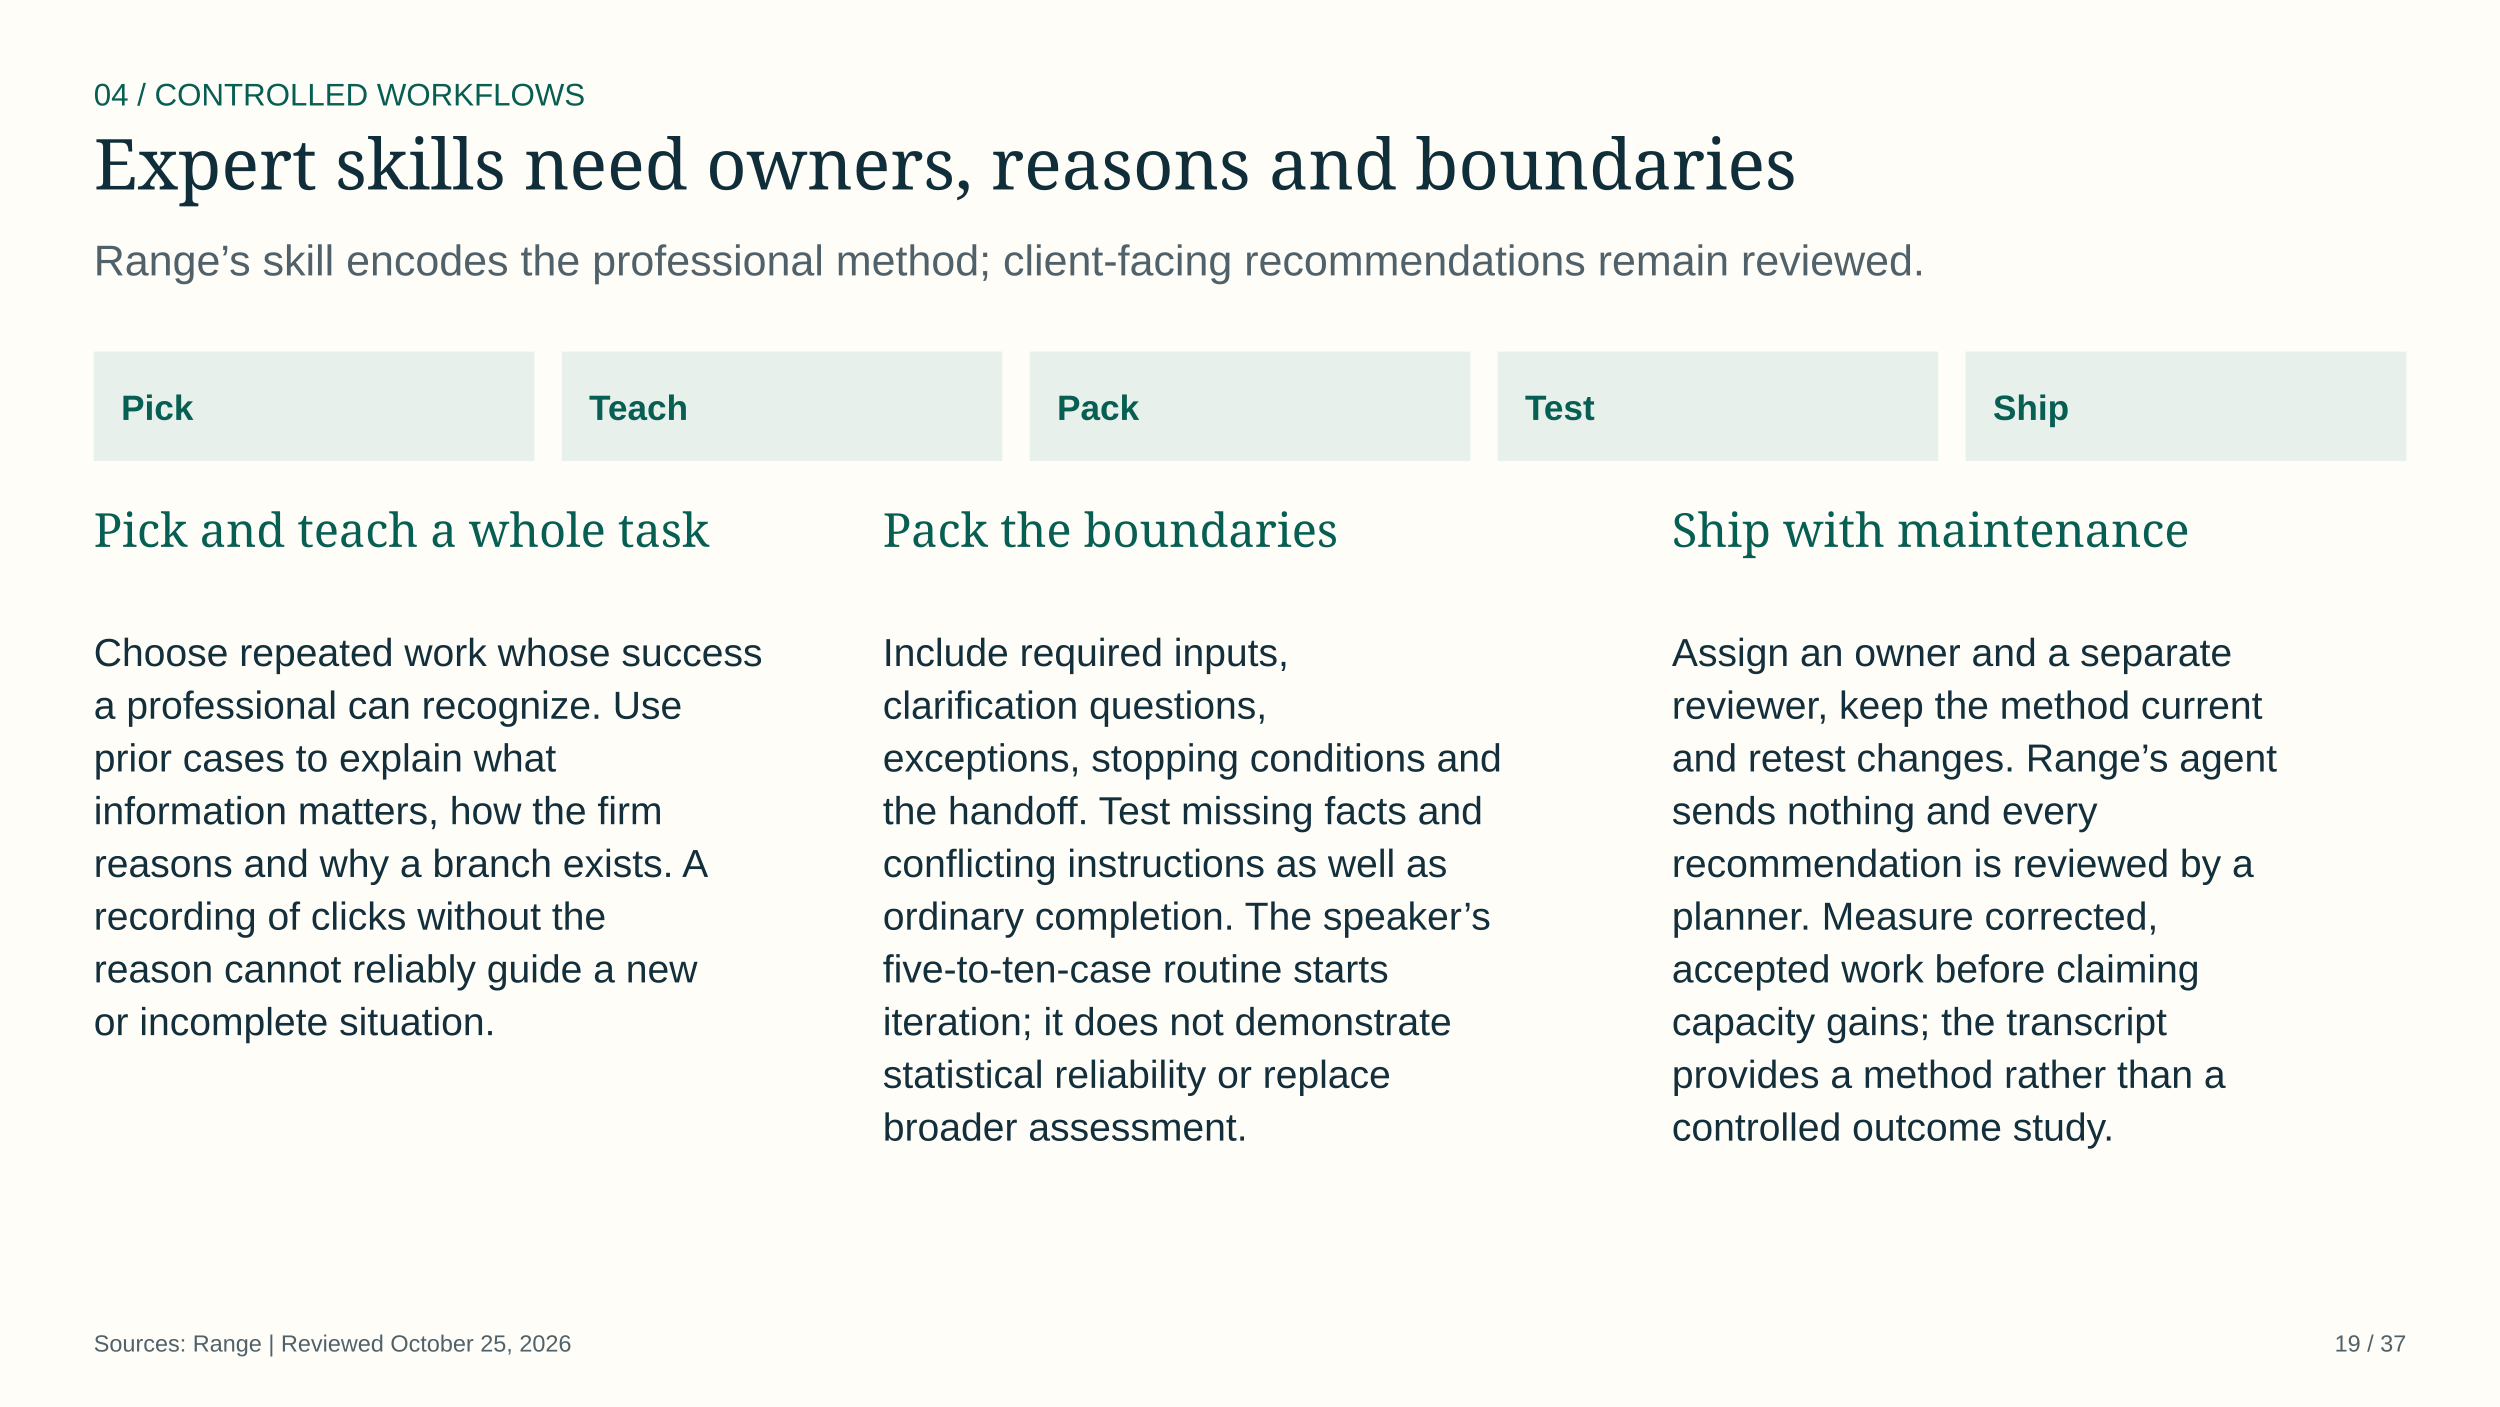
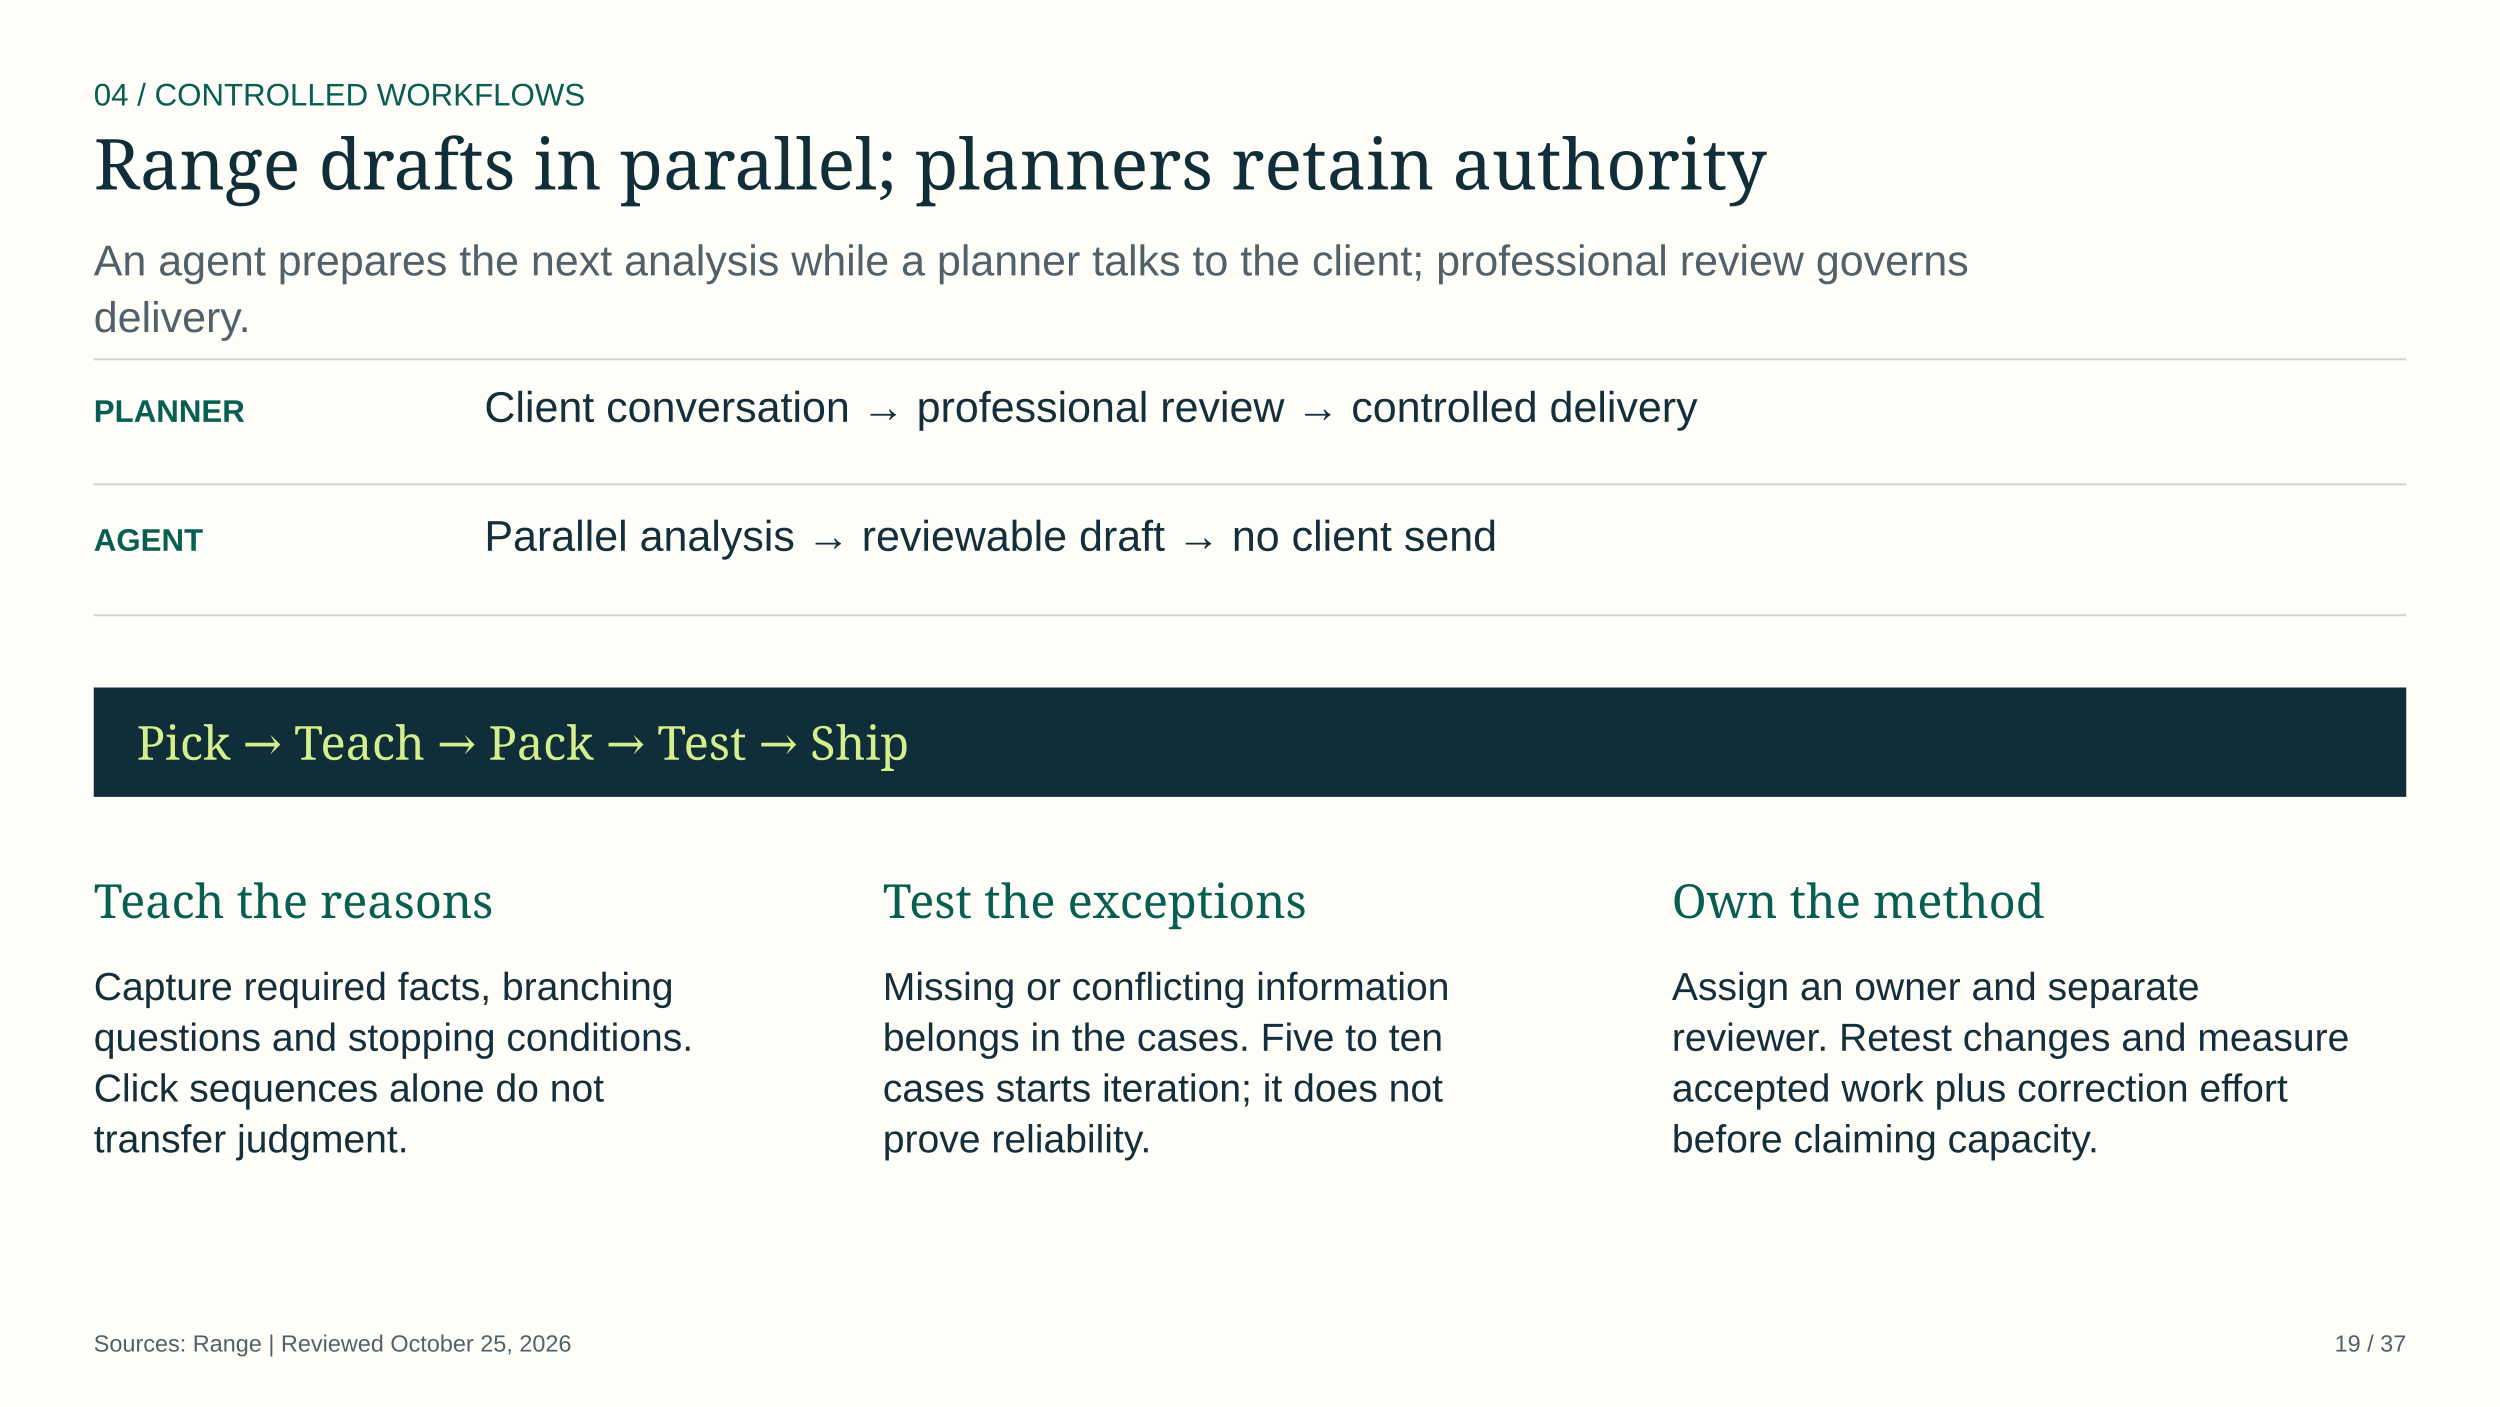
<svg xmlns="http://www.w3.org/2000/svg" viewBox="0 0 1280 720" font-family="Arial" font-size="20" data-pptx-page-role="content">
  <rect id="background" data-pptx-role="background" x="0" y="0" width="1280" height="720" fill="#FFFDF7" />
  <g id="title" data-pptx-bounds="48 38 1184 140">
    <text x="48" y="54" font-size="16" fill="#075E52">04 / CONTROLLED WORKFLOWS</text>
-     <text x="48" y="97" font-size="36" font-family="Cambria" fill="#102E3A">Expert skills need owners, reasons and boundaries</text>
-     <text x="48" y="141" font-size="22" fill="#50616A">Range’s skill encodes the professional method; client-facing recommendations remain reviewed.</text>
+     <text x="48" y="97" font-size="36" fill="#102E3A" font-family="Cambria">Range drafts in parallel; planners retain authority</text>
+     <text fill="#50616A" font-size="22" x="48" y="141">An agent prepares the next analysis while a planner talks to the client; professional review governs </text>
+     <text fill="#50616A" font-size="22" x="48" y="170">delivery.</text>
  </g>
-   <g id="method-sequence" data-pptx-bounds="48 180 1184 56">
-     <rect x="48.0" y="180" width="225.6" height="56" fill="#E7F0EA" />
-     <text x="62.0" y="215" font-size="18" fill="#075E52" font-weight="bold">Pick</text>
-     <rect x="287.6" y="180" width="225.6" height="56" fill="#E7F0EA" />
-     <text x="301.6" y="215" font-size="18" fill="#075E52" font-weight="bold">Teach</text>
-     <rect x="527.2" y="180" width="225.6" height="56" fill="#E7F0EA" />
-     <text x="541.2" y="215" font-size="18" fill="#075E52" font-weight="bold">Pack</text>
-     <rect x="766.8" y="180" width="225.6" height="56" fill="#E7F0EA" />
-     <text x="780.8" y="215" font-size="18" fill="#075E52" font-weight="bold">Test</text>
-     <rect x="1006.4" y="180" width="225.6" height="56" fill="#E7F0EA" />
-     <text x="1020.4" y="215" font-size="18" fill="#075E52" font-weight="bold">Ship</text>
+   <g id="parallel-work" data-pptx-bounds="48 184 1184 152">
+     <line x1="48" y1="184" x2="1232" y2="184" stroke="#CBD4D1" />
+     <text x="48" y="216" font-size="16" fill="#075E52" font-weight="bold">PLANNER</text>
+     <text x="248" y="216" font-size="22" fill="#132F3B">Client conversation → professional review → controlled delivery</text>
+     <line x1="48" y1="248" x2="1232" y2="248" stroke="#CBD4D1" />
+     <text x="48" y="282" font-size="16" fill="#075E52" font-weight="bold">AGENT</text>
+     <text x="248" y="282" font-size="22" fill="#132F3B">Parallel analysis → reviewable draft → no client send</text>
+     <line x1="48" y1="315" x2="1232" y2="315" stroke="#CBD4D1" />
  </g>
-   <g id="analysis-1" data-pptx-bounds="48 252 365 413">
-     <text x="48" y="280" font-size="24" font-family="Cambria" fill="#075E52">Pick and teach a whole task</text>
-     <text fill="#132F3B" x="48" y="341">Choose repeated work whose success </text>
-     <text fill="#132F3B" x="48" y="368">a professional can recognize. Use </text>
-     <text fill="#132F3B" x="48" y="395">prior cases to explain what </text>
-     <text fill="#132F3B" x="48" y="422">information matters, how the firm </text>
-     <text fill="#132F3B" x="48" y="449">reasons and why a branch exists. A </text>
-     <text fill="#132F3B" x="48" y="476">recording of clicks without the </text>
-     <text fill="#132F3B" x="48" y="503">reason cannot reliably guide a new </text>
-     <text fill="#132F3B" x="48" y="530">or incomplete situation.</text>
+   <g id="skill-method" data-pptx-bounds="48 352 1184 56">
+     <rect x="48" y="352" width="1184" height="56" fill="#102E3A" />
+     <text x="70" y="389" font-size="24" fill="#D5EF8C" font-family="Cambria">Pick  →  Teach  →  Pack  →  Test  →  Ship</text>
  </g>
-   <g id="analysis-2" data-pptx-bounds="452 252 365 413">
-     <text x="452" y="280" font-size="24" font-family="Cambria" fill="#075E52">Pack the boundaries</text>
-     <text fill="#132F3B" x="452" y="341">Include required inputs, </text>
-     <text fill="#132F3B" x="452" y="368">clarification questions, </text>
-     <text fill="#132F3B" x="452" y="395">exceptions, stopping conditions and </text>
-     <text fill="#132F3B" x="452" y="422">the handoff. Test missing facts and </text>
-     <text fill="#132F3B" x="452" y="449">conflicting instructions as well as </text>
-     <text fill="#132F3B" x="452" y="476">ordinary completion. The speaker’s </text>
-     <text fill="#132F3B" x="452" y="503">five-to-ten-case routine starts </text>
-     <text fill="#132F3B" x="452" y="530">iteration; it does not demonstrate </text>
-     <text fill="#132F3B" x="452" y="557">statistical reliability or replace </text>
-     <text fill="#132F3B" x="452" y="584">broader assessment.</text>
+   <g id="lesson-0" data-pptx-bounds="48 445 376 212">
+     <text x="48" y="470" font-size="24" fill="#075E52" font-family="Cambria">Teach the reasons</text>
+     <text fill="#132F3B" x="48" y="512">Capture required facts, branching </text>
+     <text fill="#132F3B" x="48" y="538">
+       <tspan>questions and stopping conditions.</tspan>
+     </text>
+     <text fill="#132F3B" x="48" y="564">
+       <tspan>Click sequences alone do not</tspan>
+     </text>
+     <text fill="#132F3B" x="48" y="590">transfer judgment.</text>
  </g>
-   <g id="analysis-3" data-pptx-bounds="856 252 365 413">
-     <text x="856" y="280" font-size="24" font-family="Cambria" fill="#075E52">Ship with maintenance</text>
-     <text fill="#132F3B" x="856" y="341">Assign an owner and a separate </text>
-     <text fill="#132F3B" x="856" y="368">reviewer, keep the method current </text>
-     <text fill="#132F3B" x="856" y="395">and retest changes. Range’s agent </text>
-     <text fill="#132F3B" x="856" y="422">sends nothing and every </text>
-     <text fill="#132F3B" x="856" y="449">recommendation is reviewed by a </text>
-     <text fill="#132F3B" x="856" y="476">planner. Measure corrected, </text>
-     <text fill="#132F3B" x="856" y="503">accepted work before claiming </text>
-     <text fill="#132F3B" x="856" y="530">capacity gains; the transcript </text>
-     <text fill="#132F3B" x="856" y="557">provides a method rather than a </text>
-     <text fill="#132F3B" x="856" y="584">controlled outcome study.</text>
+   <g id="lesson-1" data-pptx-bounds="452 445 376 212">
+     <text x="452" y="470" font-size="24" fill="#075E52" font-family="Cambria">Test the exceptions</text>
+     <text fill="#132F3B" x="452" y="512">Missing or conflicting information </text>
+     <text fill="#132F3B" x="452" y="538">
+       <tspan>belongs in the cases. Five to ten</tspan>
+     </text>
+     <text fill="#132F3B" x="452" y="564">
+       <tspan>cases starts iteration; it does not</tspan>
+     </text>
+     <text fill="#132F3B" x="452" y="590">prove reliability.</text>
+   </g>
+   <g id="lesson-2" data-pptx-bounds="856 445 376 212">
+     <text x="856" y="470" font-size="24" fill="#075E52" font-family="Cambria">Own the method</text>
+     <text fill="#132F3B" x="856" y="512">Assign an owner and separate </text>
+     <text fill="#132F3B" x="856" y="538">
+       <tspan>reviewer. Retest changes and measure</tspan>
+     </text>
+     <text fill="#132F3B" x="856" y="564">
+       <tspan>accepted work plus correction effort</tspan>
+     </text>
+     <text fill="#132F3B" x="856" y="590">before claiming capacity.</text>
  </g>
  <g id="footer" data-pptx-bounds="48 674 1184 26" fill="#50616A" font-size="12">
    <text x="48" y="692">Sources: Range | Reviewed October 25, 2026</text>
    <text x="1232" y="692" text-anchor="end">19 / 37</text>
  </g>
</svg>
